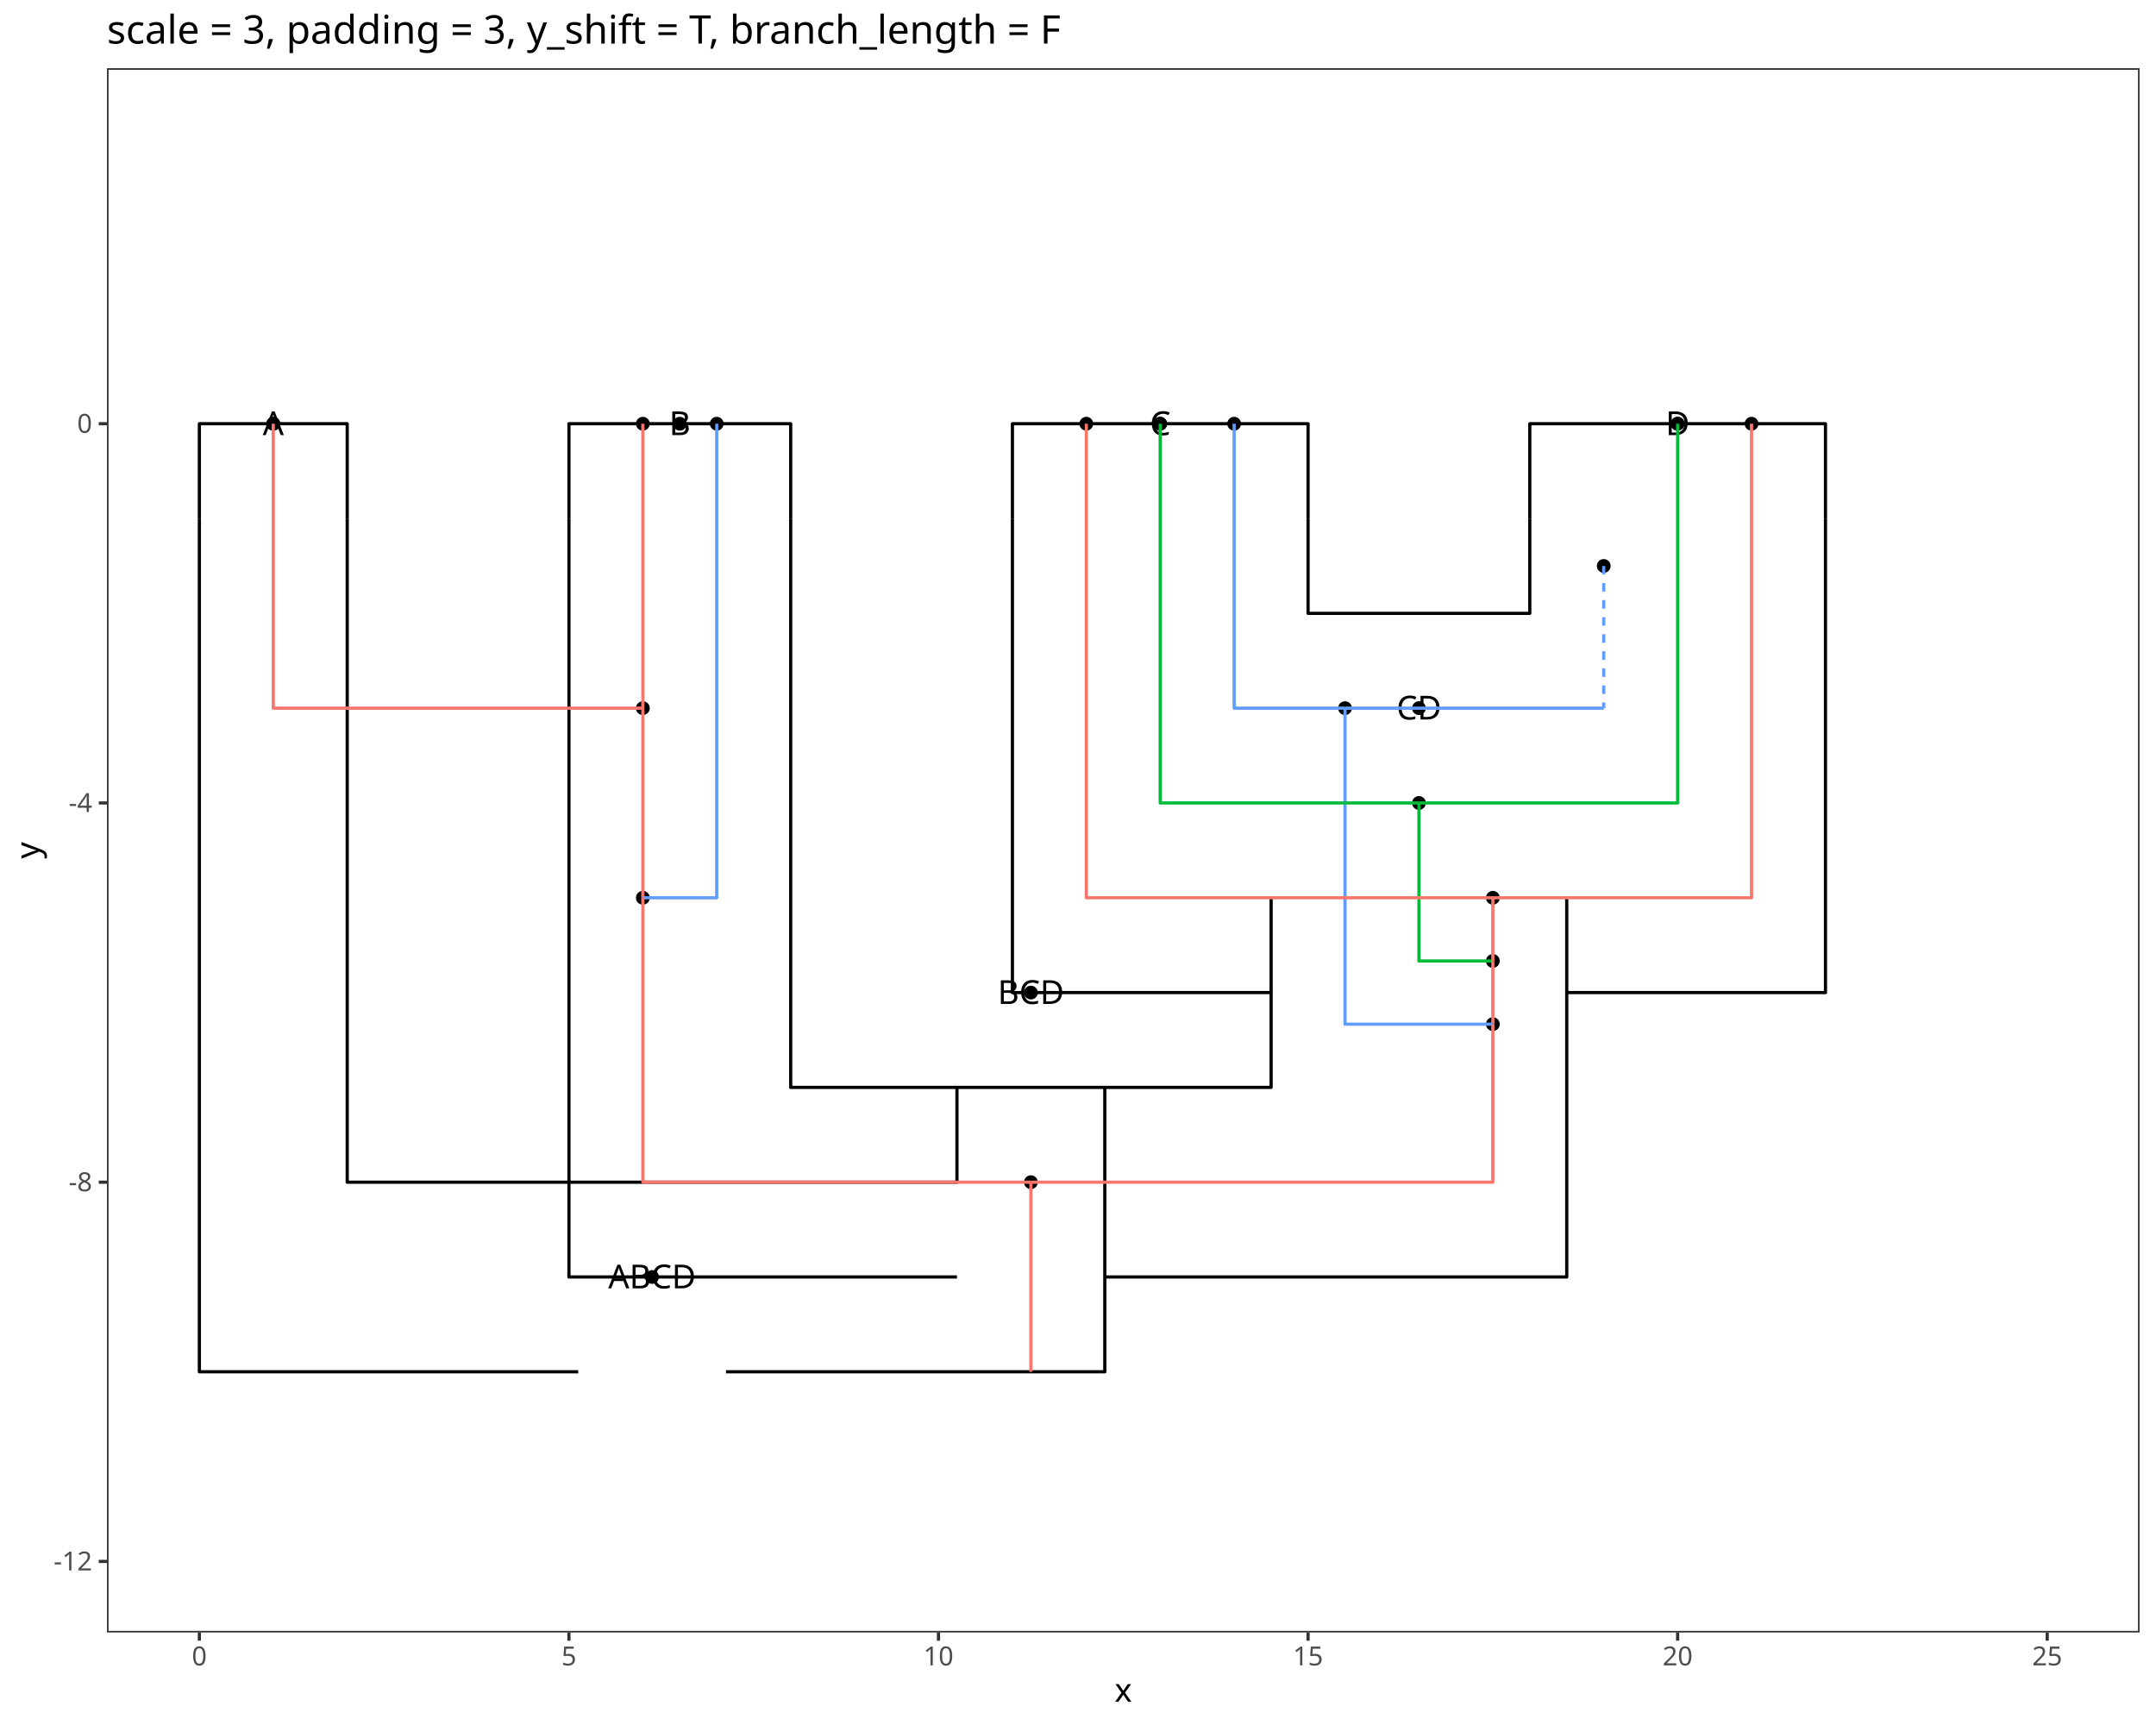
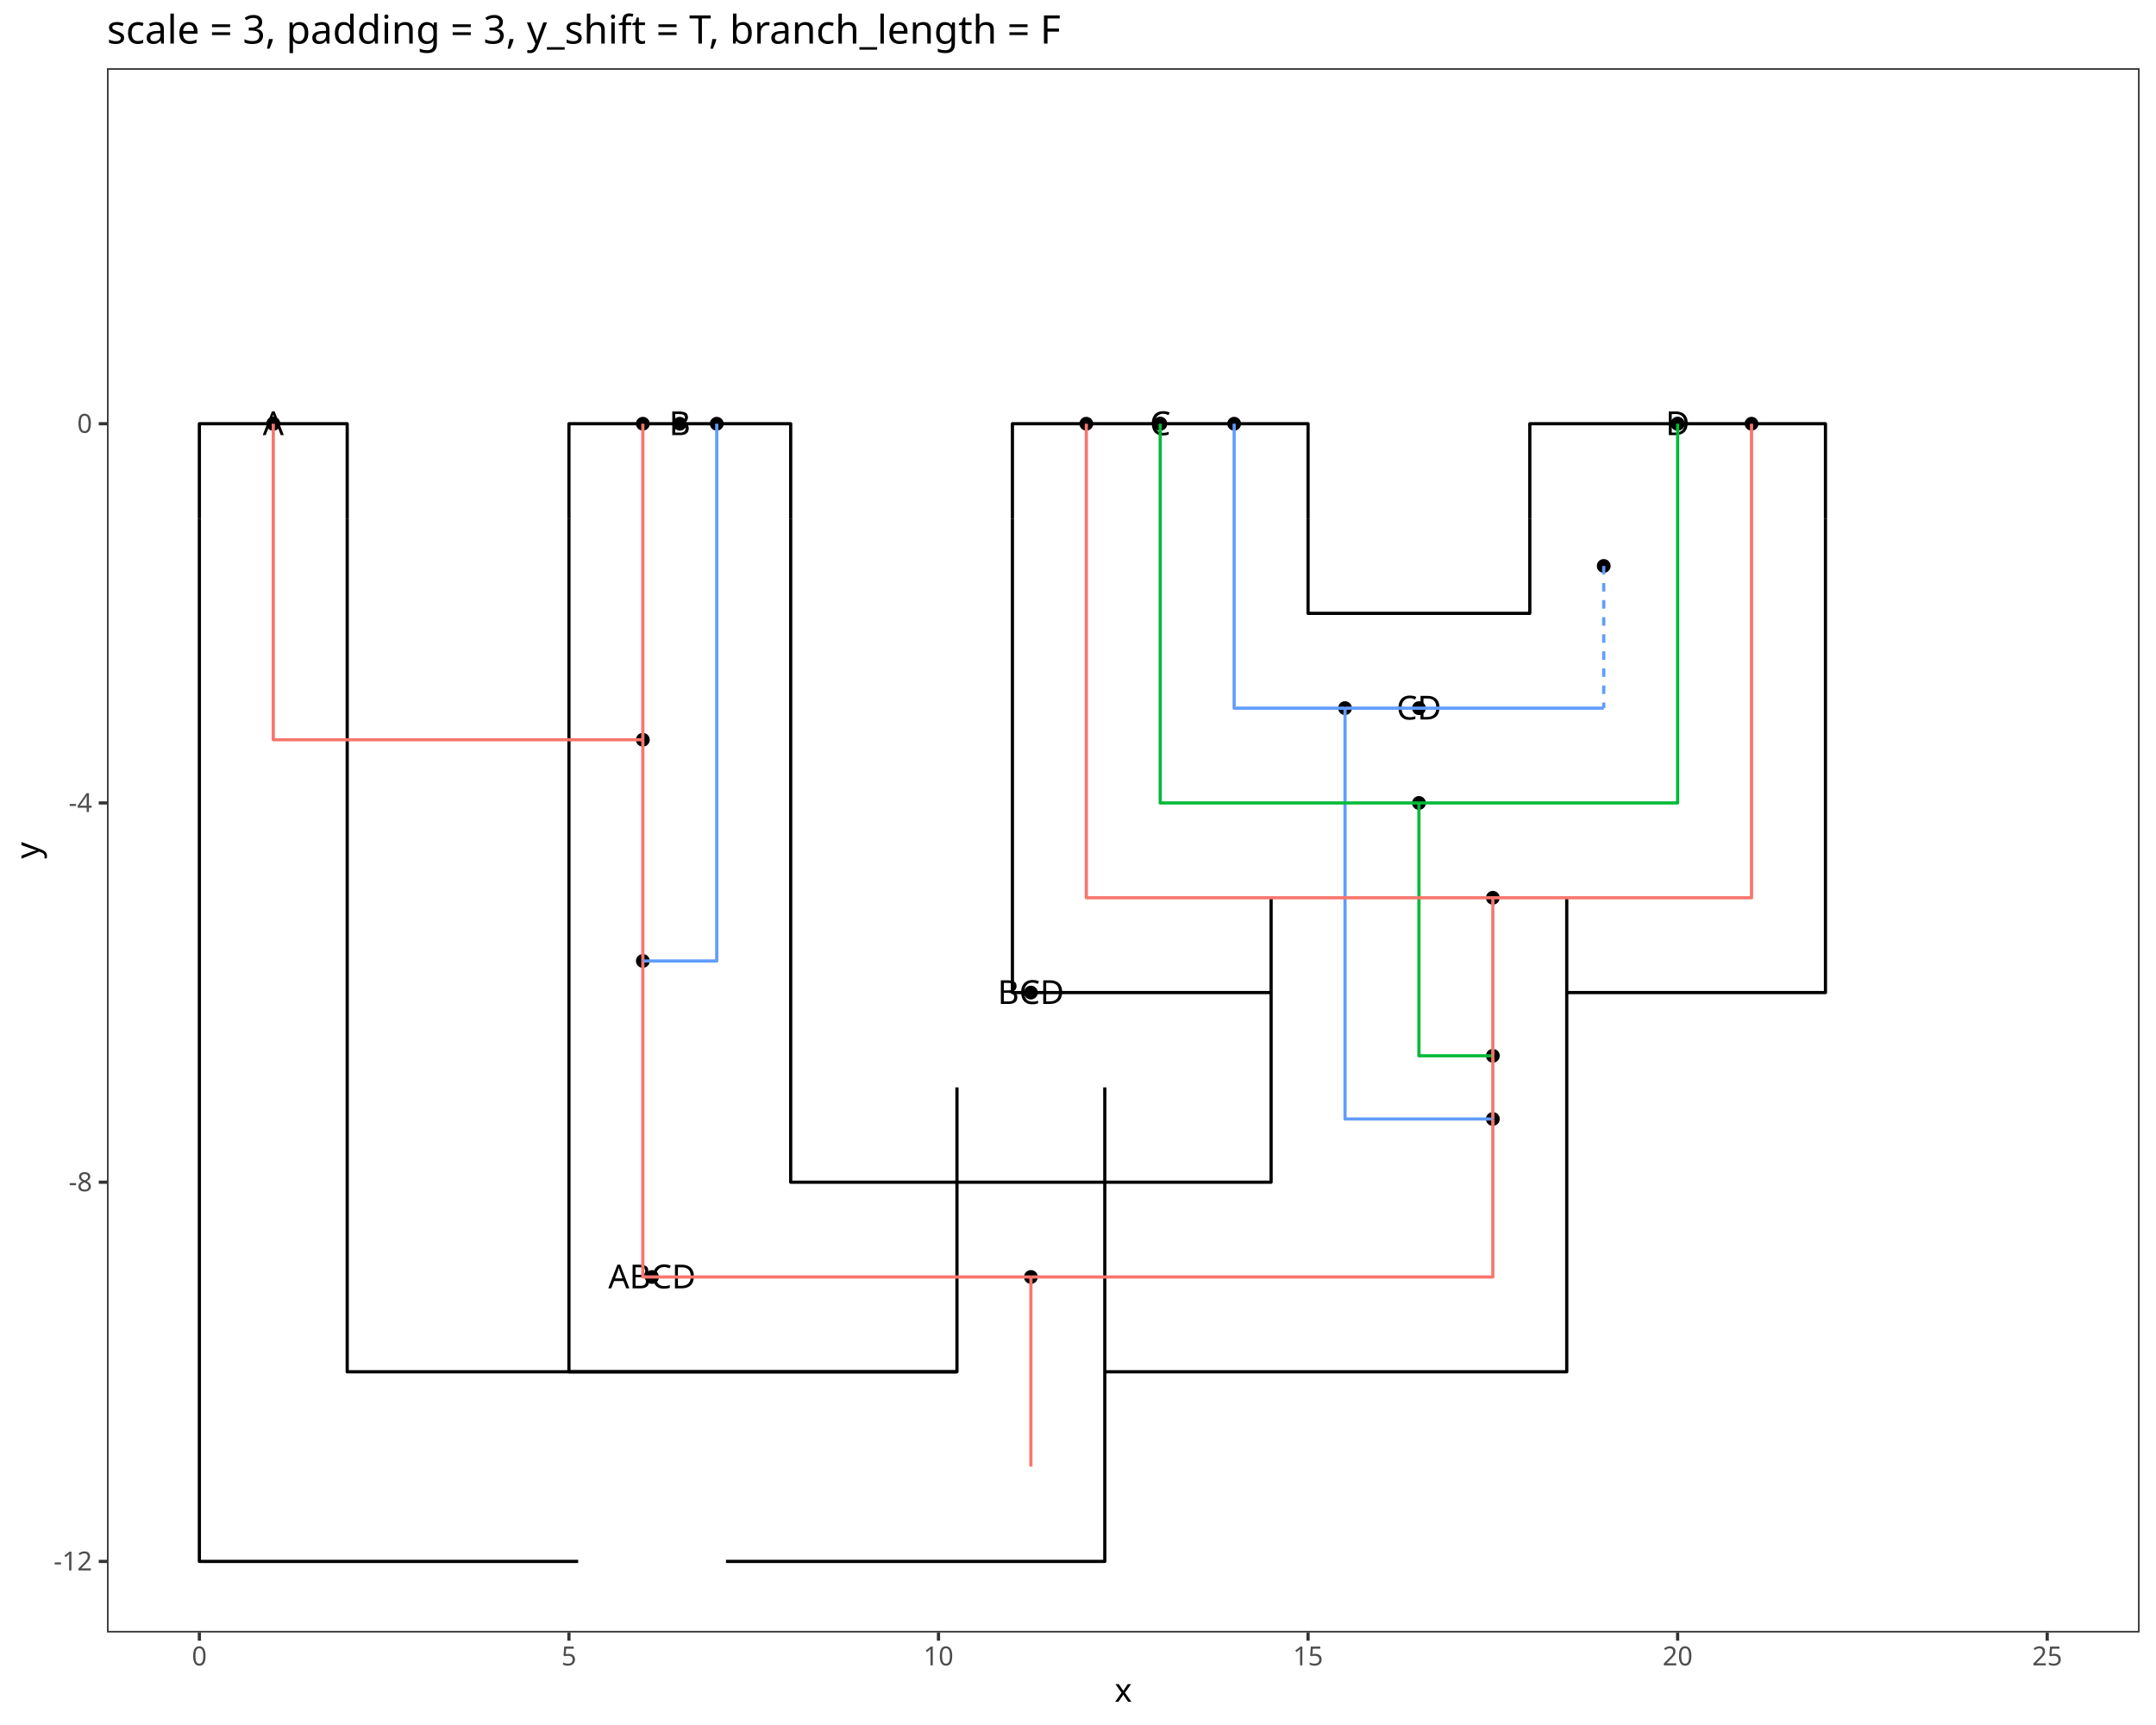
<svg xmlns="http://www.w3.org/2000/svg" class="svglite" data-engine-version="2.0" width="720.00pt" height="576.00pt" viewBox="0 0 720.00 576.00">
  <defs>
    <style type="text/css">
    .svglite line, .svglite polyline, .svglite polygon, .svglite path, .svglite rect, .svglite circle {
      fill: none;
      stroke: #000000;
      stroke-linecap: round;
      stroke-linejoin: round;
      stroke-miterlimit: 10.00;
    }
  </style>
  </defs>
  <rect width="100%" height="100%" style="stroke: none; fill: #FFFFFF;" />
  <defs>
    <clipPath id="cpMC4wMHw3MjAuMDB8MC4wMHw1NzYuMDA=">
      <rect x="0.00" y="0.00" width="720.00" height="576.00" />
    </clipPath>
  </defs>
  <g clip-path="url(#cpMC4wMHw3MjAuMDB8MC4wMHw1NzYuMDA=)">
    <rect x="0.00" y="0.00" width="720.00" height="576.00" style="stroke-width: 1.07; stroke: #FFFFFF; fill: #FFFFFF;" />
  </g>
  <defs>
    <clipPath id="cpMzUuNzJ8NzE0LjUyfDIyLjc4fDU0NS4xMQ==">
      <rect x="35.72" y="22.78" width="678.80" height="522.33" />
    </clipPath>
  </defs>
  <g clip-path="url(#cpMzUuNzJ8NzE0LjUyfDIyLjc4fDU0NS4xMQ==)">
    <rect x="35.72" y="22.78" width="678.80" height="522.33" style="stroke-width: 1.07; stroke: none; fill: #FFFFFF;" />
    <polyline points="66.58,173.15 66.58,141.49 115.95,141.49 115.95,173.15 " style="stroke-width: 1.07; stroke-linecap: butt;" />
-     <polyline points="115.95,173.15 115.95,394.75 319.58,394.75 319.58,363.09 " style="stroke-width: 1.07; stroke-linecap: butt;" />
-     <polyline points="66.58,173.15 66.58,458.06 193.08,458.06 " style="stroke-width: 1.07; stroke-linecap: butt;" />
-     <polyline points="242.45,458.06 368.95,458.06 368.95,363.09 " style="stroke-width: 1.07; stroke-linecap: butt;" />
+     <polyline points="115.95,173.15 115.95,458.06 319.58,458.06 319.58,363.09 " style="stroke-width: 1.07; stroke-linecap: butt;" />
+     <polyline points="66.58,173.15 66.58,521.37 193.08,521.37 " style="stroke-width: 1.07; stroke-linecap: butt;" />
+     <polyline points="242.45,521.37 368.95,521.37 368.95,363.09 " style="stroke-width: 1.07; stroke-linecap: butt;" />
    <polyline points="190.00,173.15 190.00,141.49 264.05,141.49 264.05,173.15 " style="stroke-width: 1.07; stroke-linecap: butt;" />
-     <polyline points="264.05,173.15 264.05,363.09 424.49,363.09 424.49,299.78 " style="stroke-width: 1.07; stroke-linecap: butt;" />
-     <polyline points="190.00,173.15 190.00,426.40 319.58,426.40 " style="stroke-width: 1.07; stroke-linecap: butt;" />
-     <polyline points="368.95,426.40 523.22,426.40 523.22,299.78 " style="stroke-width: 1.07; stroke-linecap: butt;" />
+     <polyline points="264.05,173.15 264.05,394.75 424.49,394.75 424.49,299.78 " style="stroke-width: 1.07; stroke-linecap: butt;" />
+     <polyline points="190.00,173.15 190.00,458.06 319.58,458.06 " style="stroke-width: 1.07; stroke-linecap: butt;" />
+     <polyline points="368.95,458.06 523.22,458.06 523.22,299.78 " style="stroke-width: 1.07; stroke-linecap: butt;" />
    <polyline points="338.10,173.15 338.10,141.49 436.83,141.49 436.83,173.15 " style="stroke-width: 1.07; stroke-linecap: butt;" />
    <polyline points="436.83,173.15 436.83,204.81 510.88,204.81 510.88,173.15 " style="stroke-width: 1.07; stroke-linecap: butt;" />
    <polyline points="338.10,173.15 338.10,331.43 424.49,331.43 " style="stroke-width: 1.07; stroke-linecap: butt;" />
    <polyline points="523.22,331.43 609.62,331.43 609.62,173.15 " style="stroke-width: 1.07; stroke-linecap: butt;" />
    <polyline points="510.88,173.15 510.88,141.49 609.62,141.49 609.62,173.15 " style="stroke-width: 1.07; stroke-linecap: butt;" />
    <circle cx="217.76" cy="426.40" r="1.95" style="stroke-width: 0.71; fill: #000000;" />
    <circle cx="91.26" cy="141.49" r="1.95" style="stroke-width: 0.71; fill: #000000;" />
    <circle cx="344.27" cy="331.43" r="1.95" style="stroke-width: 0.71; fill: #000000;" />
    <circle cx="227.02" cy="141.49" r="1.95" style="stroke-width: 0.71; fill: #000000;" />
    <circle cx="473.86" cy="236.46" r="1.95" style="stroke-width: 0.71; fill: #000000;" />
    <circle cx="387.46" cy="141.49" r="1.95" style="stroke-width: 0.71; fill: #000000;" />
    <circle cx="560.25" cy="141.49" r="1.95" style="stroke-width: 0.71; fill: #000000;" />
    <text x="217.76" y="430.20" text-anchor="middle" style="font-size: 11.04px; font-family: sans;" textLength="30.68px" lengthAdjust="spacingAndGlyphs">ABCD</text>
    <text x="91.26" y="145.29" text-anchor="middle" style="font-size: 11.04px; font-family: sans;" textLength="7.37px" lengthAdjust="spacingAndGlyphs">A</text>
    <text x="344.27" y="335.23" text-anchor="middle" style="font-size: 11.04px; font-family: sans;" textLength="23.32px" lengthAdjust="spacingAndGlyphs">BCD</text>
    <text x="227.02" y="145.29" text-anchor="middle" style="font-size: 11.04px; font-family: sans;" textLength="7.37px" lengthAdjust="spacingAndGlyphs">B</text>
    <text x="473.86" y="240.26" text-anchor="middle" style="font-size: 11.04px; font-family: sans;" textLength="15.95px" lengthAdjust="spacingAndGlyphs">CD</text>
    <text x="387.46" y="145.29" text-anchor="middle" style="font-size: 11.04px; font-family: sans;" textLength="7.98px" lengthAdjust="spacingAndGlyphs">C</text>
    <text x="560.25" y="145.29" text-anchor="middle" style="font-size: 11.04px; font-family: sans;" textLength="7.98px" lengthAdjust="spacingAndGlyphs">D</text>
-     <circle cx="344.27" cy="394.75" r="1.95" style="stroke-width: 0.71; fill: #000000;" />
-     <circle cx="214.68" cy="299.78" r="1.95" style="stroke-width: 0.71; fill: #000000;" />
-     <circle cx="214.68" cy="236.46" r="1.95" style="stroke-width: 0.71; fill: #000000;" />
+     <circle cx="344.27" cy="426.40" r="1.95" style="stroke-width: 0.71; fill: #000000;" />
+     <circle cx="214.68" cy="320.88" r="1.95" style="stroke-width: 0.71; fill: #000000;" />
+     <circle cx="214.68" cy="247.02" r="1.95" style="stroke-width: 0.71; fill: #000000;" />
    <circle cx="91.26" cy="141.49" r="1.95" style="stroke-width: 0.71; fill: #000000;" />
    <circle cx="214.68" cy="141.49" r="1.95" style="stroke-width: 0.71; fill: #000000;" />
    <circle cx="239.36" cy="141.49" r="1.95" style="stroke-width: 0.71; fill: #000000;" />
-     <circle cx="498.54" cy="341.98" r="1.95" style="stroke-width: 0.71; fill: #000000;" />
-     <circle cx="498.54" cy="320.88" r="1.95" style="stroke-width: 0.71; fill: #000000;" />
+     <circle cx="498.54" cy="373.64" r="1.95" style="stroke-width: 0.71; fill: #000000;" />
+     <circle cx="498.54" cy="352.54" r="1.95" style="stroke-width: 0.71; fill: #000000;" />
    <circle cx="498.54" cy="299.78" r="1.95" style="stroke-width: 0.71; fill: #000000;" />
    <circle cx="362.78" cy="141.49" r="1.95" style="stroke-width: 0.71; fill: #000000;" />
    <circle cx="584.93" cy="141.49" r="1.95" style="stroke-width: 0.71; fill: #000000;" />
    <circle cx="473.86" cy="268.12" r="1.95" style="stroke-width: 0.71; fill: #000000;" />
    <circle cx="387.46" cy="141.49" r="1.95" style="stroke-width: 0.71; fill: #000000;" />
    <circle cx="560.25" cy="141.49" r="1.95" style="stroke-width: 0.71; fill: #000000;" />
    <circle cx="449.17" cy="236.46" r="1.95" style="stroke-width: 0.71; fill: #000000;" />
    <circle cx="412.15" cy="141.49" r="1.95" style="stroke-width: 0.71; fill: #000000;" />
    <circle cx="535.57" cy="188.98" r="1.95" style="stroke-width: 0.71; fill: #000000;" />
    <polyline points="473.86,268.12 560.25,268.12 560.25,141.49 " style="stroke-width: 1.07; stroke: #00BA38; stroke-linecap: butt;" />
-     <polyline points="473.86,268.12 473.86,320.88 498.54,320.88 " style="stroke-width: 1.07; stroke: #00BA38; stroke-linecap: butt;" />
-     <polyline points="498.54,341.98 498.54,341.98 498.54,320.88 " style="stroke-width: 1.07; stroke: #F8766D; stroke-linecap: butt;" />
+     <polyline points="473.86,268.12 473.86,352.54 498.54,352.54 " style="stroke-width: 1.07; stroke: #00BA38; stroke-linecap: butt;" />
+     <polyline points="498.54,373.64 498.54,373.64 498.54,352.54 " style="stroke-width: 1.07; stroke: #F8766D; stroke-linecap: butt;" />
    <polyline points="412.15,141.49 412.15,236.46 449.17,236.46 " style="stroke-width: 1.07; stroke: #619CFF; stroke-linecap: butt;" />
    <polyline points="449.17,236.46 535.57,236.46 " style="stroke-width: 1.07; stroke: #619CFF; stroke-linecap: butt;" />
    <polyline points="535.57,188.98 535.57,236.46 " style="stroke-width: 1.07; stroke: #619CFF; stroke-dasharray: 2.85,2.85; stroke-linecap: butt;" />
-     <polyline points="449.17,236.46 449.17,341.98 498.54,341.98 " style="stroke-width: 1.07; stroke: #619CFF; stroke-linecap: butt;" />
-     <polyline points="344.27,394.75 498.54,394.75 498.54,341.98 " style="stroke-width: 1.07; stroke: #F8766D; stroke-linecap: butt;" />
-     <polyline points="344.27,394.75 344.27,458.06 " style="stroke-width: 1.07; stroke: #F8766D; stroke-linecap: butt;" />
-     <polyline points="91.26,141.49 91.26,236.46 214.68,236.46 " style="stroke-width: 1.07; stroke: #F8766D; stroke-linecap: butt;" />
-     <polyline points="214.68,236.46 214.68,236.46 214.68,141.49 " style="stroke-width: 1.07; stroke: #F8766D; stroke-linecap: butt;" />
-     <polyline points="214.68,299.78 214.68,299.78 214.68,236.46 " style="stroke-width: 1.07; stroke: #F8766D; stroke-linecap: butt;" />
-     <polyline points="214.68,299.78 239.36,299.78 239.36,141.49 " style="stroke-width: 1.07; stroke: #619CFF; stroke-linecap: butt;" />
-     <polyline points="214.68,299.78 214.68,394.75 344.27,394.75 " style="stroke-width: 1.07; stroke: #F8766D; stroke-linecap: butt;" />
+     <polyline points="449.17,236.46 449.17,373.64 498.54,373.64 " style="stroke-width: 1.07; stroke: #619CFF; stroke-linecap: butt;" />
+     <polyline points="344.27,426.40 498.54,426.40 498.54,373.64 " style="stroke-width: 1.07; stroke: #F8766D; stroke-linecap: butt;" />
+     <polyline points="344.27,426.40 344.27,489.71 " style="stroke-width: 1.07; stroke: #F8766D; stroke-linecap: butt;" />
+     <polyline points="91.26,141.49 91.26,247.02 214.68,247.02 " style="stroke-width: 1.07; stroke: #F8766D; stroke-linecap: butt;" />
+     <polyline points="214.68,247.02 214.68,247.02 214.68,141.49 " style="stroke-width: 1.07; stroke: #F8766D; stroke-linecap: butt;" />
+     <polyline points="214.68,320.88 214.68,320.88 214.68,247.02 " style="stroke-width: 1.07; stroke: #F8766D; stroke-linecap: butt;" />
+     <polyline points="214.68,320.88 239.36,320.88 239.36,141.49 " style="stroke-width: 1.07; stroke: #619CFF; stroke-linecap: butt;" />
+     <polyline points="214.68,320.88 214.68,426.40 344.27,426.40 " style="stroke-width: 1.07; stroke: #F8766D; stroke-linecap: butt;" />
    <polyline points="362.78,141.49 362.78,299.78 498.54,299.78 " style="stroke-width: 1.07; stroke: #F8766D; stroke-linecap: butt;" />
    <polyline points="498.54,299.78 584.93,299.78 584.93,141.49 " style="stroke-width: 1.07; stroke: #F8766D; stroke-linecap: butt;" />
-     <polyline points="498.54,320.88 498.54,320.88 498.54,299.78 " style="stroke-width: 1.07; stroke: #F8766D; stroke-linecap: butt;" />
+     <polyline points="498.54,352.54 498.54,352.54 498.54,299.78 " style="stroke-width: 1.07; stroke: #F8766D; stroke-linecap: butt;" />
    <polyline points="387.46,141.49 387.46,268.12 473.86,268.12 " style="stroke-width: 1.07; stroke: #00BA38; stroke-linecap: butt;" />
    <circle cx="683.67" cy="46.53" r="1.95" style="stroke-width: 0.71; stroke: none;" />
    <circle cx="217.76" cy="521.37" r="1.95" style="stroke-width: 0.71; stroke: none;" />
    <rect x="35.72" y="22.78" width="678.80" height="522.33" style="stroke-width: 1.07; stroke: #333333;" />
  </g>
  <g clip-path="url(#cpMC4wMHw3MjAuMDB8MC4wMHw1NzYuMDA=)">
    <text x="30.79" y="524.40" text-anchor="end" style="font-size: 8.80px; fill: #4D4D4D; font-family: sans;" textLength="12.72px" lengthAdjust="spacingAndGlyphs">-12</text>
    <text x="30.79" y="397.77" text-anchor="end" style="font-size: 8.80px; fill: #4D4D4D; font-family: sans;" textLength="7.82px" lengthAdjust="spacingAndGlyphs">-8</text>
    <text x="30.79" y="271.15" text-anchor="end" style="font-size: 8.80px; fill: #4D4D4D; font-family: sans;" textLength="7.82px" lengthAdjust="spacingAndGlyphs">-4</text>
    <text x="30.79" y="144.52" text-anchor="end" style="font-size: 8.80px; fill: #4D4D4D; font-family: sans;" textLength="4.89px" lengthAdjust="spacingAndGlyphs">0</text>
    <polyline points="32.98,521.37 35.72,521.37 " style="stroke-width: 1.07; stroke: #333333; stroke-linecap: butt;" />
    <polyline points="32.98,394.75 35.72,394.75 " style="stroke-width: 1.07; stroke: #333333; stroke-linecap: butt;" />
    <polyline points="32.98,268.12 35.72,268.12 " style="stroke-width: 1.07; stroke: #333333; stroke-linecap: butt;" />
    <polyline points="32.98,141.49 35.72,141.49 " style="stroke-width: 1.07; stroke: #333333; stroke-linecap: butt;" />
    <polyline points="66.58,547.85 66.58,545.11 " style="stroke-width: 1.07; stroke: #333333; stroke-linecap: butt;" />
    <polyline points="190.00,547.85 190.00,545.11 " style="stroke-width: 1.07; stroke: #333333; stroke-linecap: butt;" />
    <polyline points="313.41,547.85 313.41,545.11 " style="stroke-width: 1.07; stroke: #333333; stroke-linecap: butt;" />
    <polyline points="436.83,547.85 436.83,545.11 " style="stroke-width: 1.07; stroke: #333333; stroke-linecap: butt;" />
    <polyline points="560.25,547.85 560.25,545.11 " style="stroke-width: 1.07; stroke: #333333; stroke-linecap: butt;" />
    <polyline points="683.67,547.85 683.67,545.11 " style="stroke-width: 1.07; stroke: #333333; stroke-linecap: butt;" />
    <text x="66.58" y="556.10" text-anchor="middle" style="font-size: 8.80px; fill: #4D4D4D; font-family: sans;" textLength="4.89px" lengthAdjust="spacingAndGlyphs">0</text>
    <text x="190.00" y="556.10" text-anchor="middle" style="font-size: 8.80px; fill: #4D4D4D; font-family: sans;" textLength="4.89px" lengthAdjust="spacingAndGlyphs">5</text>
    <text x="313.41" y="556.10" text-anchor="middle" style="font-size: 8.80px; fill: #4D4D4D; font-family: sans;" textLength="9.79px" lengthAdjust="spacingAndGlyphs">10</text>
    <text x="436.83" y="556.10" text-anchor="middle" style="font-size: 8.80px; fill: #4D4D4D; font-family: sans;" textLength="9.79px" lengthAdjust="spacingAndGlyphs">15</text>
    <text x="560.25" y="556.10" text-anchor="middle" style="font-size: 8.80px; fill: #4D4D4D; font-family: sans;" textLength="9.79px" lengthAdjust="spacingAndGlyphs">20</text>
    <text x="683.67" y="556.10" text-anchor="middle" style="font-size: 8.80px; fill: #4D4D4D; font-family: sans;" textLength="9.79px" lengthAdjust="spacingAndGlyphs">25</text>
    <text x="375.12" y="568.24" text-anchor="middle" style="font-size: 11.00px; font-family: sans;" textLength="5.50px" lengthAdjust="spacingAndGlyphs">x</text>
    <text transform="translate(13.05,283.95) rotate(-90)" text-anchor="middle" style="font-size: 11.00px; font-family: sans;" textLength="5.50px" lengthAdjust="spacingAndGlyphs">y</text>
    <text x="35.72" y="14.56" style="font-size: 13.20px; font-family: sans;" textLength="312.64px" lengthAdjust="spacingAndGlyphs">scale = 3, padding = 3, y_shift = T, branch_length = F</text>
  </g>
</svg>
